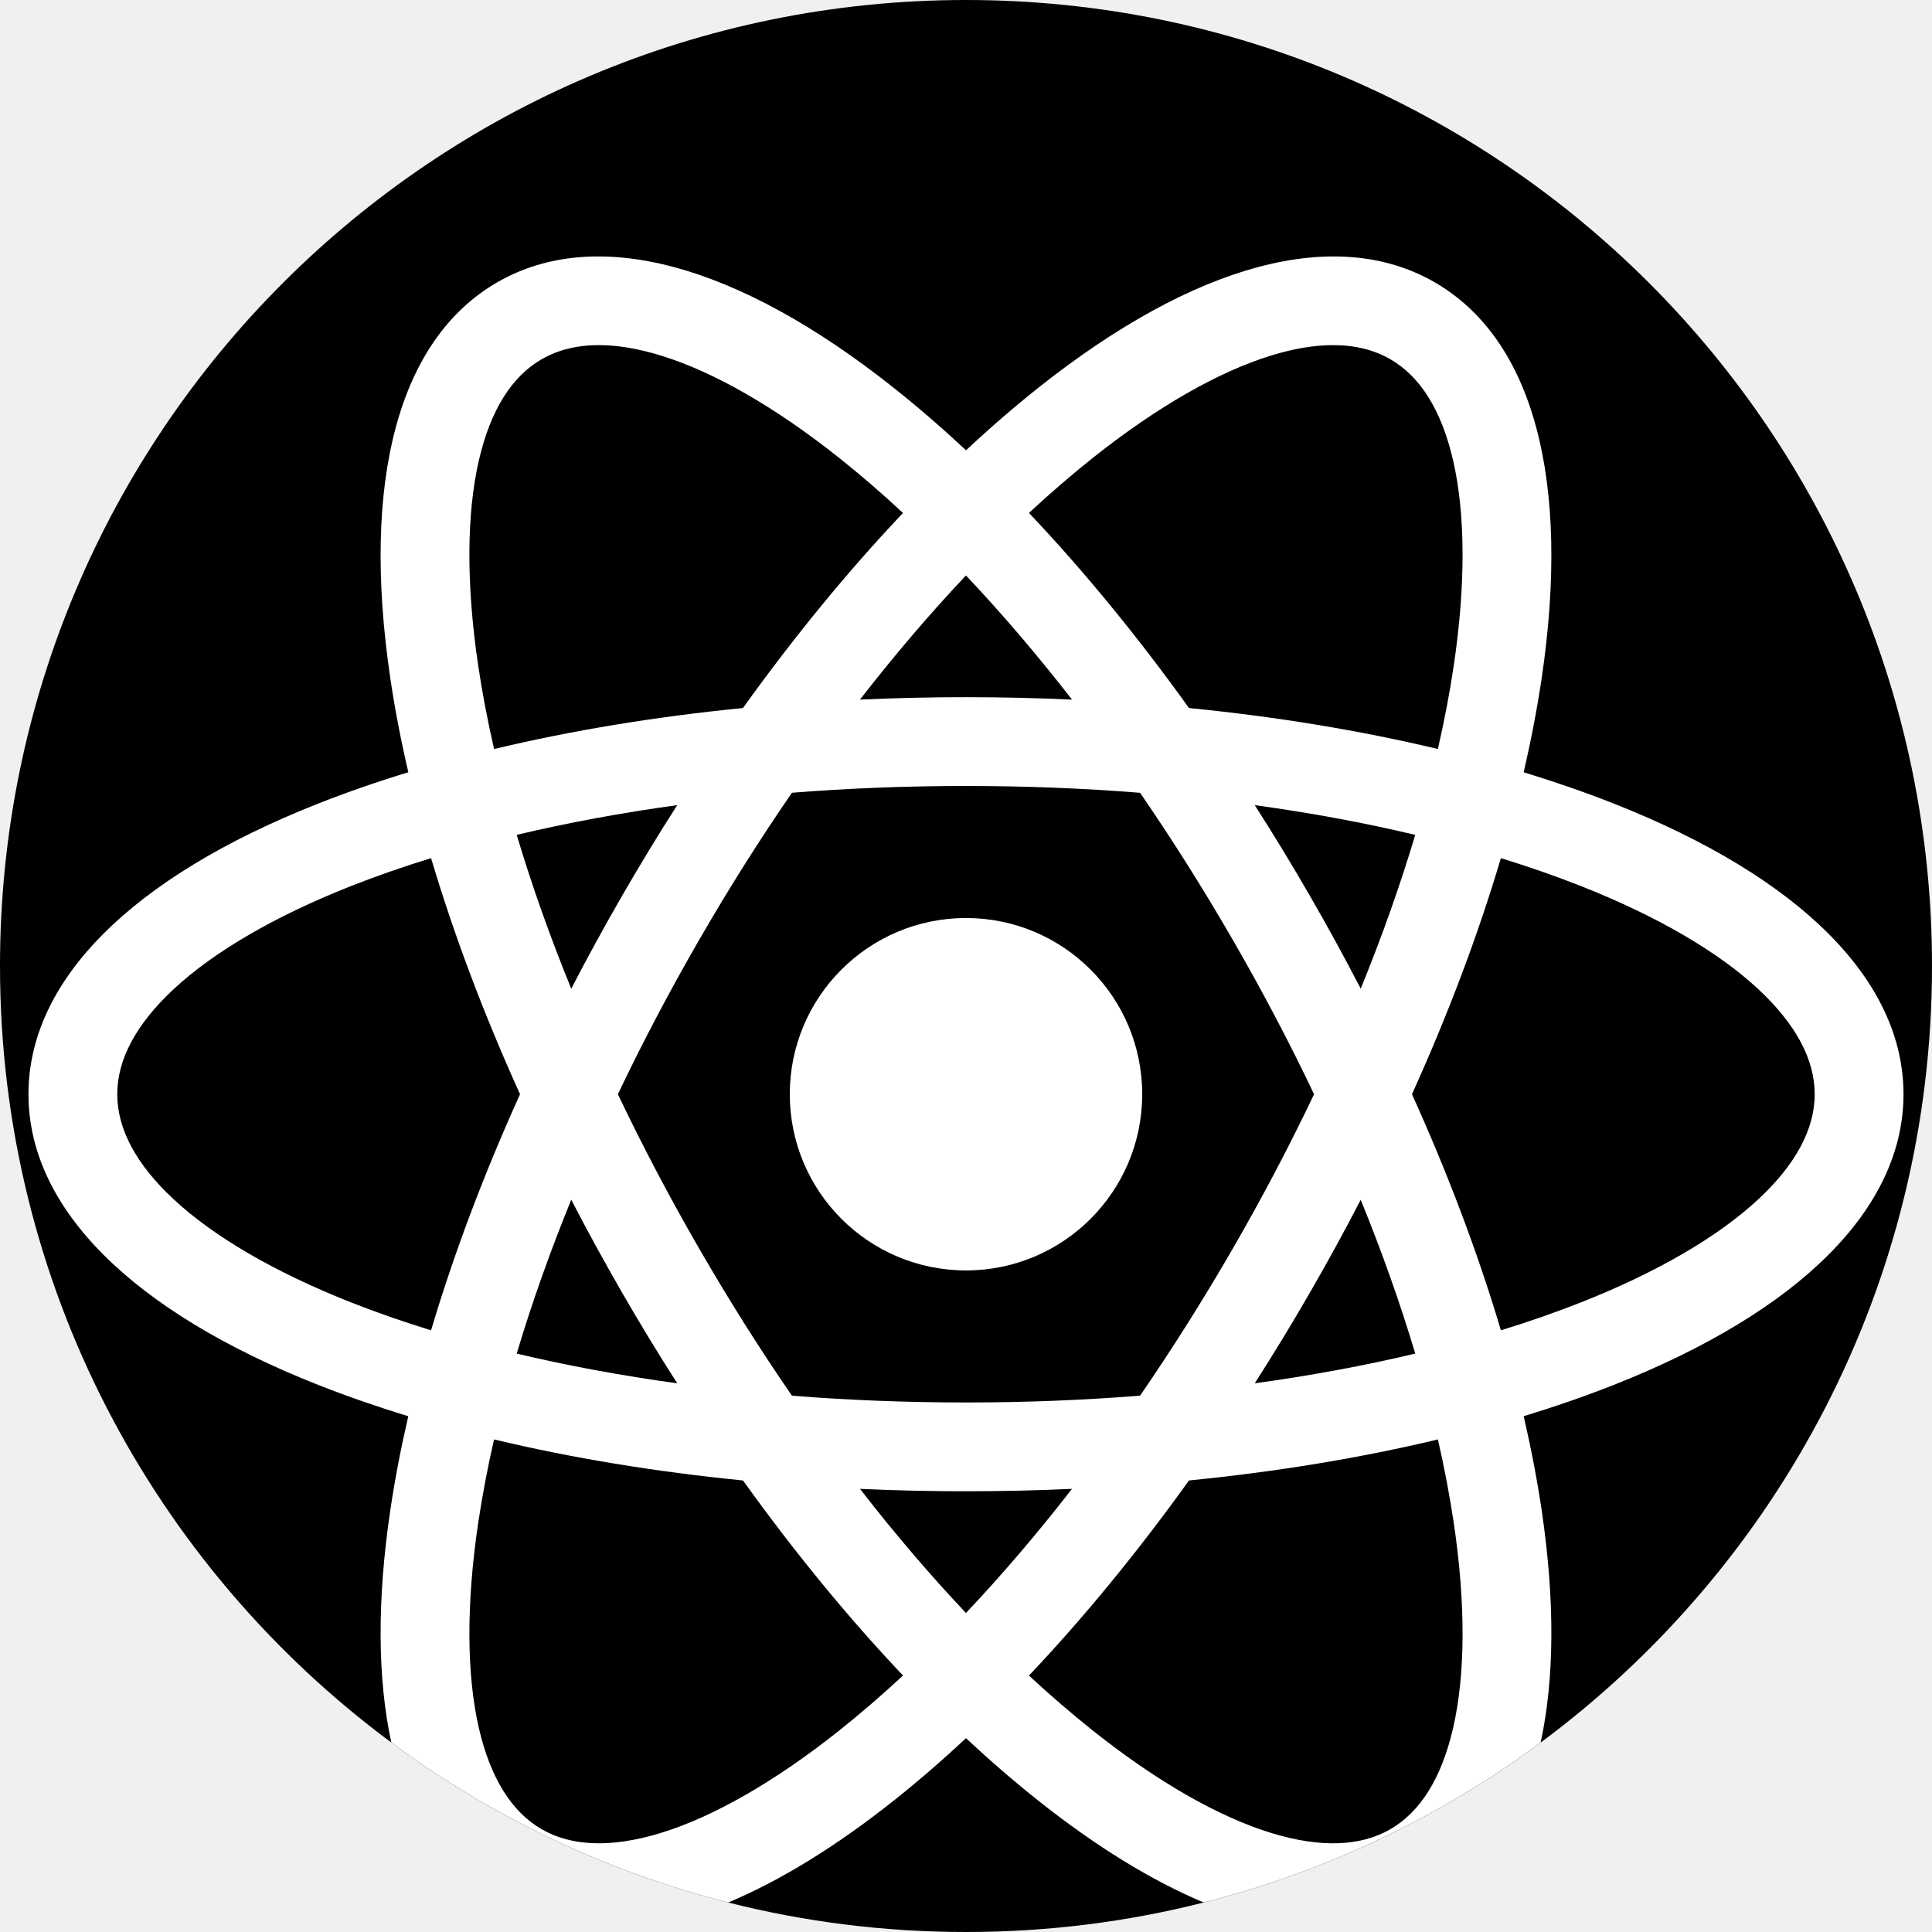
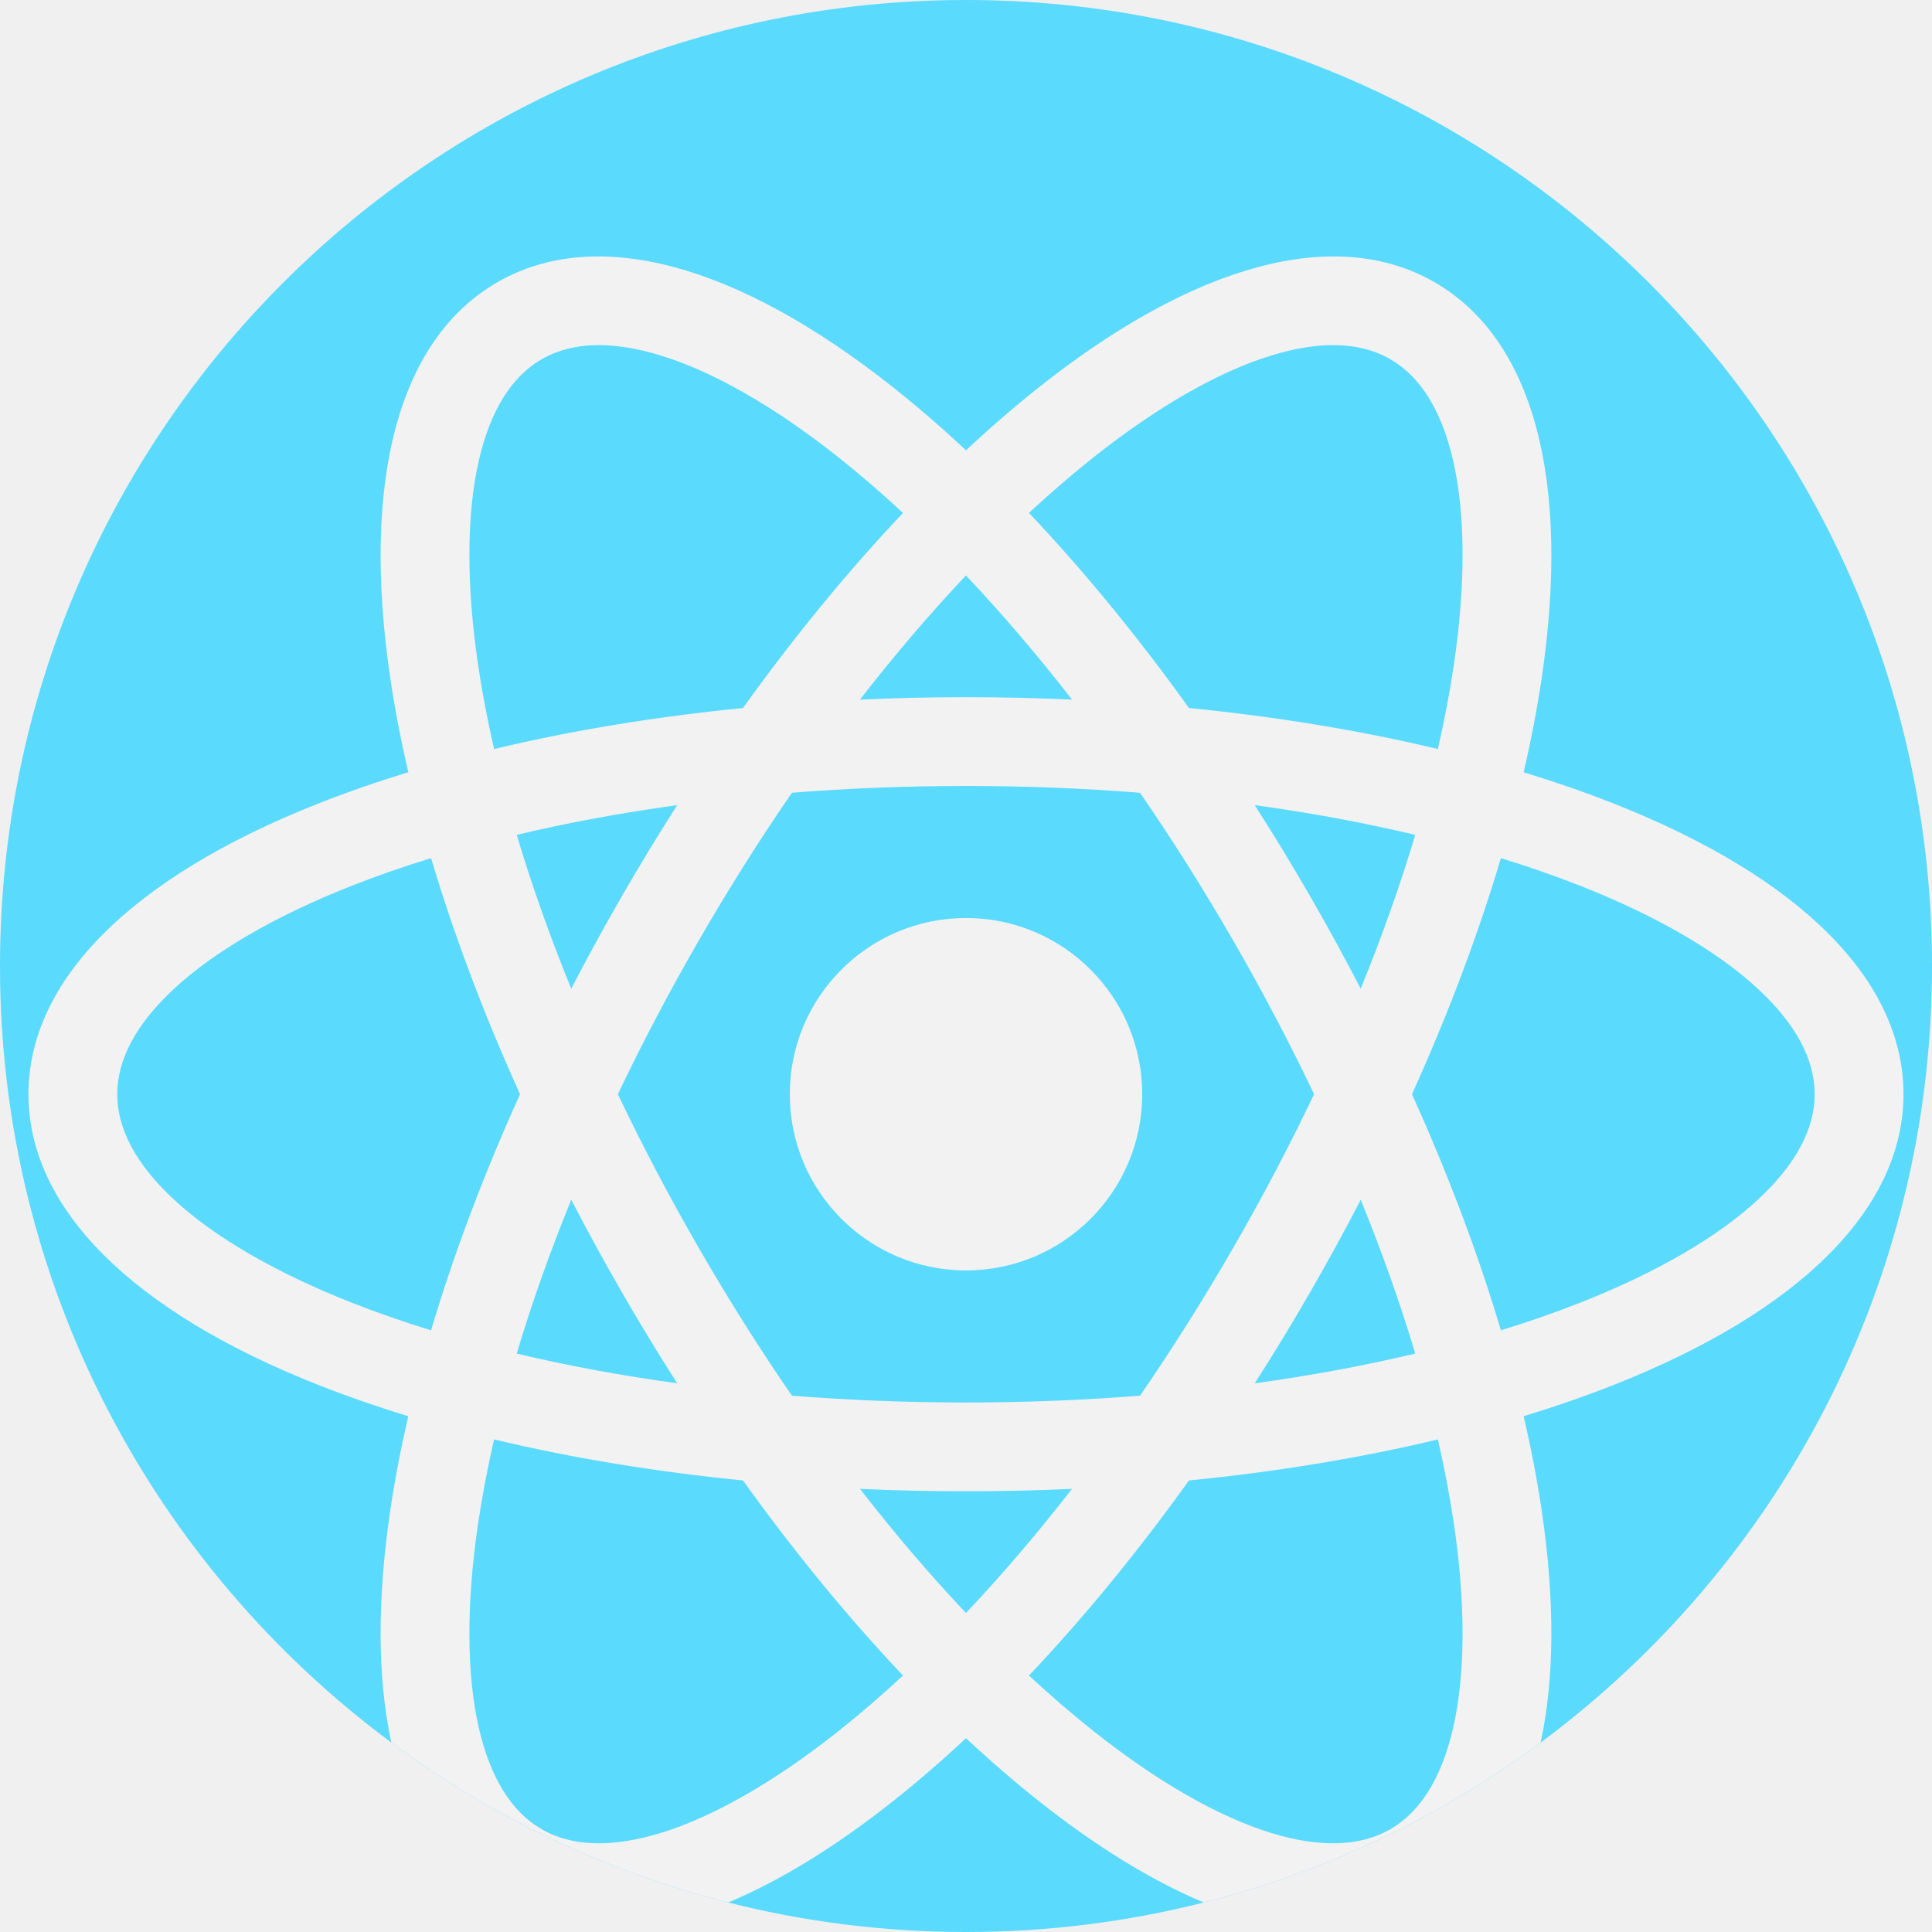
- <svg xmlns="http://www.w3.org/2000/svg" version="1.1" id="Capa_1" x="0px" y="0px" viewBox="0 0 512 512" style="enable-background:new 0 0 512 512;" xml:space="preserve" width="512px" height="512px" class="">
+ <svg xmlns="http://www.w3.org/2000/svg" version="1.1" id="Capa_1" x="0px" y="0px" viewBox="0 0 512 512" style="enable-background:new 0 0 512 512;" xml:space="preserve">
+   <path style="fill:#5ADAFD;" d="M512,256c0,84.344-40.793,159.159-103.717,205.803c-26.342,19.519-56.56,34.105-89.287,42.381  C298.841,509.294,277.744,512,256,512s-42.851-2.706-63.007-7.816c-32.726-8.276-62.945-22.862-89.287-42.392  C40.782,415.148,0,340.334,0,256C0,114.615,114.615,0,256,0S512,114.615,512,256z" />
  <g>
-     <path style="fill:#000000" d="M512,256c0,84.344-40.793,159.159-103.717,205.803c-26.342,19.519-56.56,34.105-89.287,42.381  C298.841,509.294,277.744,512,256,512s-42.851-2.706-63.007-7.816c-32.726-8.276-62.945-22.862-89.287-42.392  C40.782,415.148,0,340.334,0,256C0,114.615,114.615,0,256,0S512,114.615,512,256z" data-original="#5ADAFD" class="" data-old_color="#5ADAFD" />
-     <g>
-       <path style="fill:#FFFFFF" d="M408.545,400.144c-1.202-8.056-2.79-16.353-4.754-24.837c-1.735-7.45-3.751-15.047-6.039-22.758   c-6.019-20.25-13.949-41.294-23.562-62.568c-4.211-9.3-8.746-18.641-13.584-27.972c-4.263-8.223-8.756-16.457-13.49-24.639   c-4.723-8.192-9.592-16.196-14.597-24.001c-5.653-8.85-11.473-17.439-17.429-25.736c-13.605-18.965-27.867-36.362-42.402-51.702   c-5.527-5.841-11.097-11.379-16.687-16.593c-6.363-5.956-12.758-11.483-19.143-16.551c-41.681-33.092-78.994-43.029-105.085-27.972   c-26.091,15.067-36.143,52.349-28.327,105.002c1.191,8.056,2.79,16.353,4.765,24.837c1.714,7.45,3.73,15.047,6.029,22.758   c6.019,20.25,13.949,41.305,23.573,62.568c4.201,9.3,8.735,18.63,13.573,27.961c4.263,8.234,8.767,16.457,13.49,24.649   c4.723,8.192,9.592,16.196,14.597,24.001c5.663,8.861,11.483,17.45,17.429,25.746c13.605,18.965,27.867,36.352,42.402,51.691   c5.528,5.841,11.107,11.389,16.697,16.603c6.363,5.956,12.758,11.473,19.132,16.541c15.329,12.173,30.062,21.211,43.865,27.011   c32.726-8.276,62.945-22.862,89.286-42.381C411.961,444.855,412.097,424.093,408.545,400.144z M385.076,458   c-3.041,13.145-8.631,22.152-16.624,26.76c-7.983,4.618-18.578,4.953-31.483,1.024c-13.981-4.274-30.302-13.615-47.208-27.042   c-5.684-4.514-11.379-9.425-17.074-14.702c-5.58-5.183-11.16-10.721-16.697-16.583c-9.509-10.062-18.913-21.076-28.087-32.893   c-6.123-7.889-12.152-16.133-18.035-24.691c-8.537-12.403-16.781-25.464-24.618-39.048c-7.847-13.584-15.036-27.251-21.504-40.845   c-4.472-9.373-8.6-18.714-12.361-27.961c-5.653-13.855-10.491-27.512-14.451-40.772c-2.299-7.732-4.315-15.318-5.998-22.747   c-1.735-7.565-3.145-14.963-4.211-22.141c-3.176-21.347-3.103-40.155,0.188-54.397c3.041-13.145,8.641-22.152,16.624-26.76   c4.315-2.487,9.383-3.741,15.161-3.741c4.932,0,10.386,0.909,16.321,2.727c13.981,4.263,30.302,13.615,47.208,27.032   c5.684,4.514,11.389,9.425,17.074,14.723c5.59,5.172,11.16,10.71,16.687,16.562c9.519,10.062,18.923,21.076,28.108,32.904   c6.123,7.889,12.152,16.133,18.035,24.691c8.526,12.403,16.771,25.464,24.607,39.037c7.847,13.584,15.036,27.251,21.504,40.845   c4.472,9.383,8.6,18.725,12.361,27.972c5.653,13.855,10.491,27.502,14.451,40.761c2.299,7.732,4.315,15.318,6.008,22.747   c1.724,7.565,3.135,14.963,4.201,22.141C388.441,424.95,388.368,443.758,385.076,458z" data-original="#F2F2F2" class="active-path" data-old_color="#F2F2F2" />
-       <path style="fill:#FFFFFF" d="M427.677,212.961c-7.576-2.988-15.559-5.757-23.897-8.307c-7.314-2.226-14.9-4.284-22.727-6.154   c-20.543-4.911-42.736-8.568-65.964-10.867c-10.146-1.014-20.501-1.755-30.992-2.226c-9.258-0.428-18.641-0.648-28.097-0.648   s-18.84,0.219-28.108,0.648c-10.501,0.47-20.856,1.223-31.002,2.226c-23.228,2.299-45.411,5.956-65.954,10.867   c-7.826,1.87-15.412,3.929-22.727,6.154c-8.338,2.539-16.321,5.319-23.897,8.307C34.816,232.5,7.544,259.856,7.544,289.98   c0,30.124,27.272,57.48,76.769,77.03c7.576,2.988,15.548,5.757,23.886,8.307c7.314,2.226,14.9,4.284,22.727,6.144   c20.543,4.921,42.736,8.568,65.975,10.877c10.146,1.003,20.501,1.745,31.002,2.226c9.258,0.428,18.641,0.637,28.097,0.637   c9.456,0,18.829-0.209,28.087-0.637c10.501-0.481,20.846-1.223,31.002-2.226c23.228-2.299,45.432-5.956,65.975-10.877   c7.826-1.87,15.412-3.918,22.727-6.154c8.328-2.539,16.311-5.308,23.886-8.297c49.507-19.55,76.769-46.905,76.769-77.03   C504.445,259.856,477.184,232.5,427.677,212.961z M466.045,317.753c-10.679,9.979-26.937,19.435-47.01,27.366   c-6.76,2.664-13.866,5.151-21.285,7.429c-7.283,2.247-14.858,4.305-22.695,6.165c-13.469,3.208-27.711,5.841-42.538,7.879   c-9.885,1.369-20.031,2.466-30.386,3.271c-15.015,1.202-30.448,1.808-46.132,1.808s-31.117-0.606-46.132-1.797   c-10.355-0.815-20.511-1.912-30.396-3.281c-14.827-2.038-29.069-4.671-42.538-7.879c-7.837-1.86-15.412-3.918-22.695-6.165   c-7.419-2.278-14.524-4.765-21.285-7.429c-20.072-7.931-36.331-17.387-47.01-27.366c-9.864-9.206-14.869-18.547-14.869-27.773   c0-9.226,5.005-18.568,14.869-27.773c10.679-9.979,26.937-19.435,47.01-27.366c6.76-2.664,13.866-5.151,21.285-7.429   c7.283-2.247,14.858-4.305,22.695-6.165c13.469-3.208,27.711-5.841,42.538-7.879c9.885-1.369,20.041-2.466,30.396-3.281   c15.015-1.191,30.448-1.797,46.132-1.797s31.117,0.606,46.132,1.808c10.355,0.805,20.501,1.902,30.386,3.271   c14.827,2.038,29.069,4.671,42.538,7.879c7.837,1.86,15.412,3.918,22.695,6.165c7.419,2.278,14.524,4.765,21.285,7.429   c20.072,7.931,36.331,17.387,47.01,27.366c9.864,9.206,14.869,18.547,14.869,27.773   C480.914,299.207,475.909,308.548,466.045,317.753z" data-original="#F2F2F2" class="active-path" data-old_color="#F2F2F2" />
-       <path style="fill:#FFFFFF" d="M380.217,74.815c-26.091-15.057-63.404-5.12-105.085,27.972   c-6.374,5.068-12.769,10.595-19.132,16.551c-5.59,5.214-11.17,10.762-16.697,16.603c-14.535,15.339-28.797,32.726-42.412,51.691   c-5.945,8.296-11.766,16.886-17.418,25.736c-5.005,7.805-9.874,15.809-14.597,24.001c-4.723,8.192-9.226,16.415-13.49,24.649   c-4.838,9.331-9.373,18.672-13.573,27.961c-9.624,21.274-17.554,42.318-23.573,62.568c-2.299,7.722-4.315,15.318-6.04,22.768   c-1.964,8.485-3.563,16.771-4.754,24.827c-3.553,23.939-3.417,44.701,0.261,61.649c26.342,19.529,56.56,34.116,89.287,42.392   c13.803-5.799,28.536-14.838,43.865-27.011c6.384-5.068,12.779-10.595,19.143-16.541c5.59-5.214,11.16-10.752,16.687-16.593   c14.524-15.339,28.797-32.737,42.402-51.702c5.945-8.297,11.766-16.886,17.429-25.746c5.005-7.805,9.874-15.809,14.597-24.001   c4.733-8.182,9.226-16.405,13.49-24.639c4.838-9.331,9.373-18.672,13.584-27.972c9.613-21.264,17.544-42.318,23.562-62.568   c2.288-7.711,4.305-15.308,6.029-22.758c1.975-8.485,3.563-16.781,4.765-24.837C416.36,127.164,406.309,89.882,380.217,74.815z    M375.056,221.247c-3.96,13.26-8.798,26.906-14.451,40.761c-3.762,9.247-7.889,18.589-12.361,27.972   c-6.468,13.594-13.657,27.261-21.504,40.845c-7.837,13.573-16.081,26.634-24.607,39.037c-5.893,8.568-11.922,16.812-18.045,24.701   c-9.174,11.818-18.578,22.831-28.097,32.893c-5.527,5.851-11.097,11.389-16.687,16.572c-5.684,5.287-11.389,10.198-17.074,14.712   c-16.906,13.427-33.228,22.768-47.208,27.042c-12.904,3.929-23.5,3.594-31.483-1.024c-7.983-4.608-13.584-13.615-16.624-26.76   c-3.291-14.242-3.365-33.05-0.188-54.397c1.066-7.178,2.476-14.576,4.2-22.141c1.693-7.429,3.709-15.015,6.008-22.747   c3.96-13.26,8.798-26.917,14.451-40.772c3.762-9.247,7.889-18.589,12.361-27.961c6.468-13.594,13.657-27.261,21.504-40.845   c7.837-13.584,16.081-26.645,24.618-39.048c5.883-8.558,11.901-16.802,18.024-24.68c9.185-11.828,18.589-22.841,28.097-32.904   c5.538-5.862,11.118-11.4,16.697-16.572c5.695-5.287,11.389-10.198,17.074-14.712c16.906-13.416,33.228-22.768,47.208-27.032   c5.935-1.818,11.389-2.727,16.321-2.727c5.778,0,10.856,1.254,15.161,3.741c7.993,4.608,13.584,13.615,16.624,26.76   c3.291,14.242,3.365,33.05,0.188,54.397c-1.066,7.178-2.476,14.576-4.211,22.141C379.371,205.928,377.354,213.514,375.056,221.247z   " data-original="#F2F2F2" class="active-path" data-old_color="#F2F2F2" />
-       <circle style="fill:#FFFFFF" cx="256" cy="289.98" r="46.696" data-original="#F2F2F2" class="active-path" data-old_color="#F2F2F2" />
-     </g>
+     <path style="fill:#F2F2F2;" d="M408.545,400.144c-1.202-8.056-2.79-16.353-4.754-24.837c-1.735-7.45-3.751-15.047-6.039-22.758   c-6.019-20.25-13.949-41.294-23.562-62.568c-4.211-9.3-8.746-18.641-13.584-27.972c-4.263-8.223-8.756-16.457-13.49-24.639   c-4.723-8.192-9.592-16.196-14.597-24.001c-5.653-8.85-11.473-17.439-17.429-25.736c-13.605-18.965-27.867-36.362-42.402-51.702   c-5.527-5.841-11.097-11.379-16.687-16.593c-6.363-5.956-12.758-11.483-19.143-16.551c-41.681-33.092-78.994-43.029-105.085-27.972   c-26.091,15.067-36.143,52.349-28.327,105.002c1.191,8.056,2.79,16.353,4.765,24.837c1.714,7.45,3.73,15.047,6.029,22.758   c6.019,20.25,13.949,41.305,23.573,62.568c4.201,9.3,8.735,18.63,13.573,27.961c4.263,8.234,8.767,16.457,13.49,24.649   c4.723,8.192,9.592,16.196,14.597,24.001c5.663,8.861,11.483,17.45,17.429,25.746c13.605,18.965,27.867,36.352,42.402,51.691   c5.528,5.841,11.107,11.389,16.697,16.603c6.363,5.956,12.758,11.473,19.132,16.541c15.329,12.173,30.062,21.211,43.865,27.011   c32.726-8.276,62.945-22.862,89.286-42.381C411.961,444.855,412.097,424.093,408.545,400.144z M385.076,458   c-3.041,13.145-8.631,22.152-16.624,26.76c-7.983,4.618-18.578,4.953-31.483,1.024c-13.981-4.274-30.302-13.615-47.208-27.042   c-5.684-4.514-11.379-9.425-17.074-14.702c-5.58-5.183-11.16-10.721-16.697-16.583c-9.509-10.062-18.913-21.076-28.087-32.893   c-6.123-7.889-12.152-16.133-18.035-24.691c-8.537-12.403-16.781-25.464-24.618-39.048c-7.847-13.584-15.036-27.251-21.504-40.845   c-4.472-9.373-8.6-18.714-12.361-27.961c-5.653-13.855-10.491-27.512-14.451-40.772c-2.299-7.732-4.315-15.318-5.998-22.747   c-1.735-7.565-3.145-14.963-4.211-22.141c-3.176-21.347-3.103-40.155,0.188-54.397c3.041-13.145,8.641-22.152,16.624-26.76   c4.315-2.487,9.383-3.741,15.161-3.741c4.932,0,10.386,0.909,16.321,2.727c13.981,4.263,30.302,13.615,47.208,27.032   c5.684,4.514,11.389,9.425,17.074,14.723c5.59,5.172,11.16,10.71,16.687,16.562c9.519,10.062,18.923,21.076,28.108,32.904   c6.123,7.889,12.152,16.133,18.035,24.691c8.526,12.403,16.771,25.464,24.607,39.037c7.847,13.584,15.036,27.251,21.504,40.845   c4.472,9.383,8.6,18.725,12.361,27.972c5.653,13.855,10.491,27.502,14.451,40.761c2.299,7.732,4.315,15.318,6.008,22.747   c1.724,7.565,3.135,14.963,4.201,22.141C388.441,424.95,388.368,443.758,385.076,458z" />
+     <path style="fill:#F2F2F2;" d="M427.677,212.961c-7.576-2.988-15.559-5.757-23.897-8.307c-7.314-2.226-14.9-4.284-22.727-6.154   c-20.543-4.911-42.736-8.568-65.964-10.867c-10.146-1.014-20.501-1.755-30.992-2.226c-9.258-0.428-18.641-0.648-28.097-0.648   s-18.84,0.219-28.108,0.648c-10.501,0.47-20.856,1.223-31.002,2.226c-23.228,2.299-45.411,5.956-65.954,10.867   c-7.826,1.87-15.412,3.929-22.727,6.154c-8.338,2.539-16.321,5.319-23.897,8.307C34.816,232.5,7.544,259.856,7.544,289.98   c0,30.124,27.272,57.48,76.769,77.03c7.576,2.988,15.548,5.757,23.886,8.307c7.314,2.226,14.9,4.284,22.727,6.144   c20.543,4.921,42.736,8.568,65.975,10.877c10.146,1.003,20.501,1.745,31.002,2.226c9.258,0.428,18.641,0.637,28.097,0.637   c9.456,0,18.829-0.209,28.087-0.637c10.501-0.481,20.846-1.223,31.002-2.226c23.228-2.299,45.432-5.956,65.975-10.877   c7.826-1.87,15.412-3.918,22.727-6.154c8.328-2.539,16.311-5.308,23.886-8.297c49.507-19.55,76.769-46.905,76.769-77.03   C504.445,259.856,477.184,232.5,427.677,212.961z M466.045,317.753c-10.679,9.979-26.937,19.435-47.01,27.366   c-6.76,2.664-13.866,5.151-21.285,7.429c-7.283,2.247-14.858,4.305-22.695,6.165c-13.469,3.208-27.711,5.841-42.538,7.879   c-9.885,1.369-20.031,2.466-30.386,3.271c-15.015,1.202-30.448,1.808-46.132,1.808s-31.117-0.606-46.132-1.797   c-10.355-0.815-20.511-1.912-30.396-3.281c-14.827-2.038-29.069-4.671-42.538-7.879c-7.837-1.86-15.412-3.918-22.695-6.165   c-7.419-2.278-14.524-4.765-21.285-7.429c-20.072-7.931-36.331-17.387-47.01-27.366c-9.864-9.206-14.869-18.547-14.869-27.773   c0-9.226,5.005-18.568,14.869-27.773c10.679-9.979,26.937-19.435,47.01-27.366c6.76-2.664,13.866-5.151,21.285-7.429   c7.283-2.247,14.858-4.305,22.695-6.165c13.469-3.208,27.711-5.841,42.538-7.879c9.885-1.369,20.041-2.466,30.396-3.281   c15.015-1.191,30.448-1.797,46.132-1.797s31.117,0.606,46.132,1.808c10.355,0.805,20.501,1.902,30.386,3.271   c14.827,2.038,29.069,4.671,42.538,7.879c7.837,1.86,15.412,3.918,22.695,6.165c7.419,2.278,14.524,4.765,21.285,7.429   c20.072,7.931,36.331,17.387,47.01,27.366c9.864,9.206,14.869,18.547,14.869,27.773   C480.914,299.207,475.909,308.548,466.045,317.753z" />
+     <path style="fill:#F2F2F2;" d="M380.217,74.815c-26.091-15.057-63.404-5.12-105.085,27.972   c-6.374,5.068-12.769,10.595-19.132,16.551c-5.59,5.214-11.17,10.762-16.697,16.603c-14.535,15.339-28.797,32.726-42.412,51.691   c-5.945,8.296-11.766,16.886-17.418,25.736c-5.005,7.805-9.874,15.809-14.597,24.001c-4.723,8.192-9.226,16.415-13.49,24.649   c-4.838,9.331-9.373,18.672-13.573,27.961c-9.624,21.274-17.554,42.318-23.573,62.568c-2.299,7.722-4.315,15.318-6.04,22.768   c-1.964,8.485-3.563,16.771-4.754,24.827c-3.553,23.939-3.417,44.701,0.261,61.649c26.342,19.529,56.56,34.116,89.287,42.392   c13.803-5.799,28.536-14.838,43.865-27.011c6.384-5.068,12.779-10.595,19.143-16.541c5.59-5.214,11.16-10.752,16.687-16.593   c14.524-15.339,28.797-32.737,42.402-51.702c5.945-8.297,11.766-16.886,17.429-25.746c5.005-7.805,9.874-15.809,14.597-24.001   c4.733-8.182,9.226-16.405,13.49-24.639c4.838-9.331,9.373-18.672,13.584-27.972c9.613-21.264,17.544-42.318,23.562-62.568   c2.288-7.711,4.305-15.308,6.029-22.758c1.975-8.485,3.563-16.781,4.765-24.837C416.36,127.164,406.309,89.882,380.217,74.815z    M375.056,221.247c-3.96,13.26-8.798,26.906-14.451,40.761c-3.762,9.247-7.889,18.589-12.361,27.972   c-6.468,13.594-13.657,27.261-21.504,40.845c-7.837,13.573-16.081,26.634-24.607,39.037c-5.893,8.568-11.922,16.812-18.045,24.701   c-9.174,11.818-18.578,22.831-28.097,32.893c-5.527,5.851-11.097,11.389-16.687,16.572c-5.684,5.287-11.389,10.198-17.074,14.712   c-16.906,13.427-33.228,22.768-47.208,27.042c-12.904,3.929-23.5,3.594-31.483-1.024c-7.983-4.608-13.584-13.615-16.624-26.76   c-3.291-14.242-3.365-33.05-0.188-54.397c1.066-7.178,2.476-14.576,4.2-22.141c1.693-7.429,3.709-15.015,6.008-22.747   c3.96-13.26,8.798-26.917,14.451-40.772c3.762-9.247,7.889-18.589,12.361-27.961c6.468-13.594,13.657-27.261,21.504-40.845   c7.837-13.584,16.081-26.645,24.618-39.048c5.883-8.558,11.901-16.802,18.024-24.68c9.185-11.828,18.589-22.841,28.097-32.904   c5.538-5.862,11.118-11.4,16.697-16.572c5.695-5.287,11.389-10.198,17.074-14.712c16.906-13.416,33.228-22.768,47.208-27.032   c5.935-1.818,11.389-2.727,16.321-2.727c5.778,0,10.856,1.254,15.161,3.741c7.993,4.608,13.584,13.615,16.624,26.76   c3.291,14.242,3.365,33.05,0.188,54.397c-1.066,7.178-2.476,14.576-4.211,22.141C379.371,205.928,377.354,213.514,375.056,221.247z   " />
+     <circle style="fill:#F2F2F2;" cx="256" cy="289.98" r="46.696" />
  </g>
+   <g>
+ </g>
+   <g>
+ </g>
+   <g>
+ </g>
+   <g>
+ </g>
+   <g>
+ </g>
+   <g>
+ </g>
+   <g>
+ </g>
+   <g>
+ </g>
+   <g>
+ </g>
+   <g>
+ </g>
+   <g>
+ </g>
+   <g>
+ </g>
+   <g>
+ </g>
+   <g>
+ </g>
+   <g>
+ </g>
</svg>
